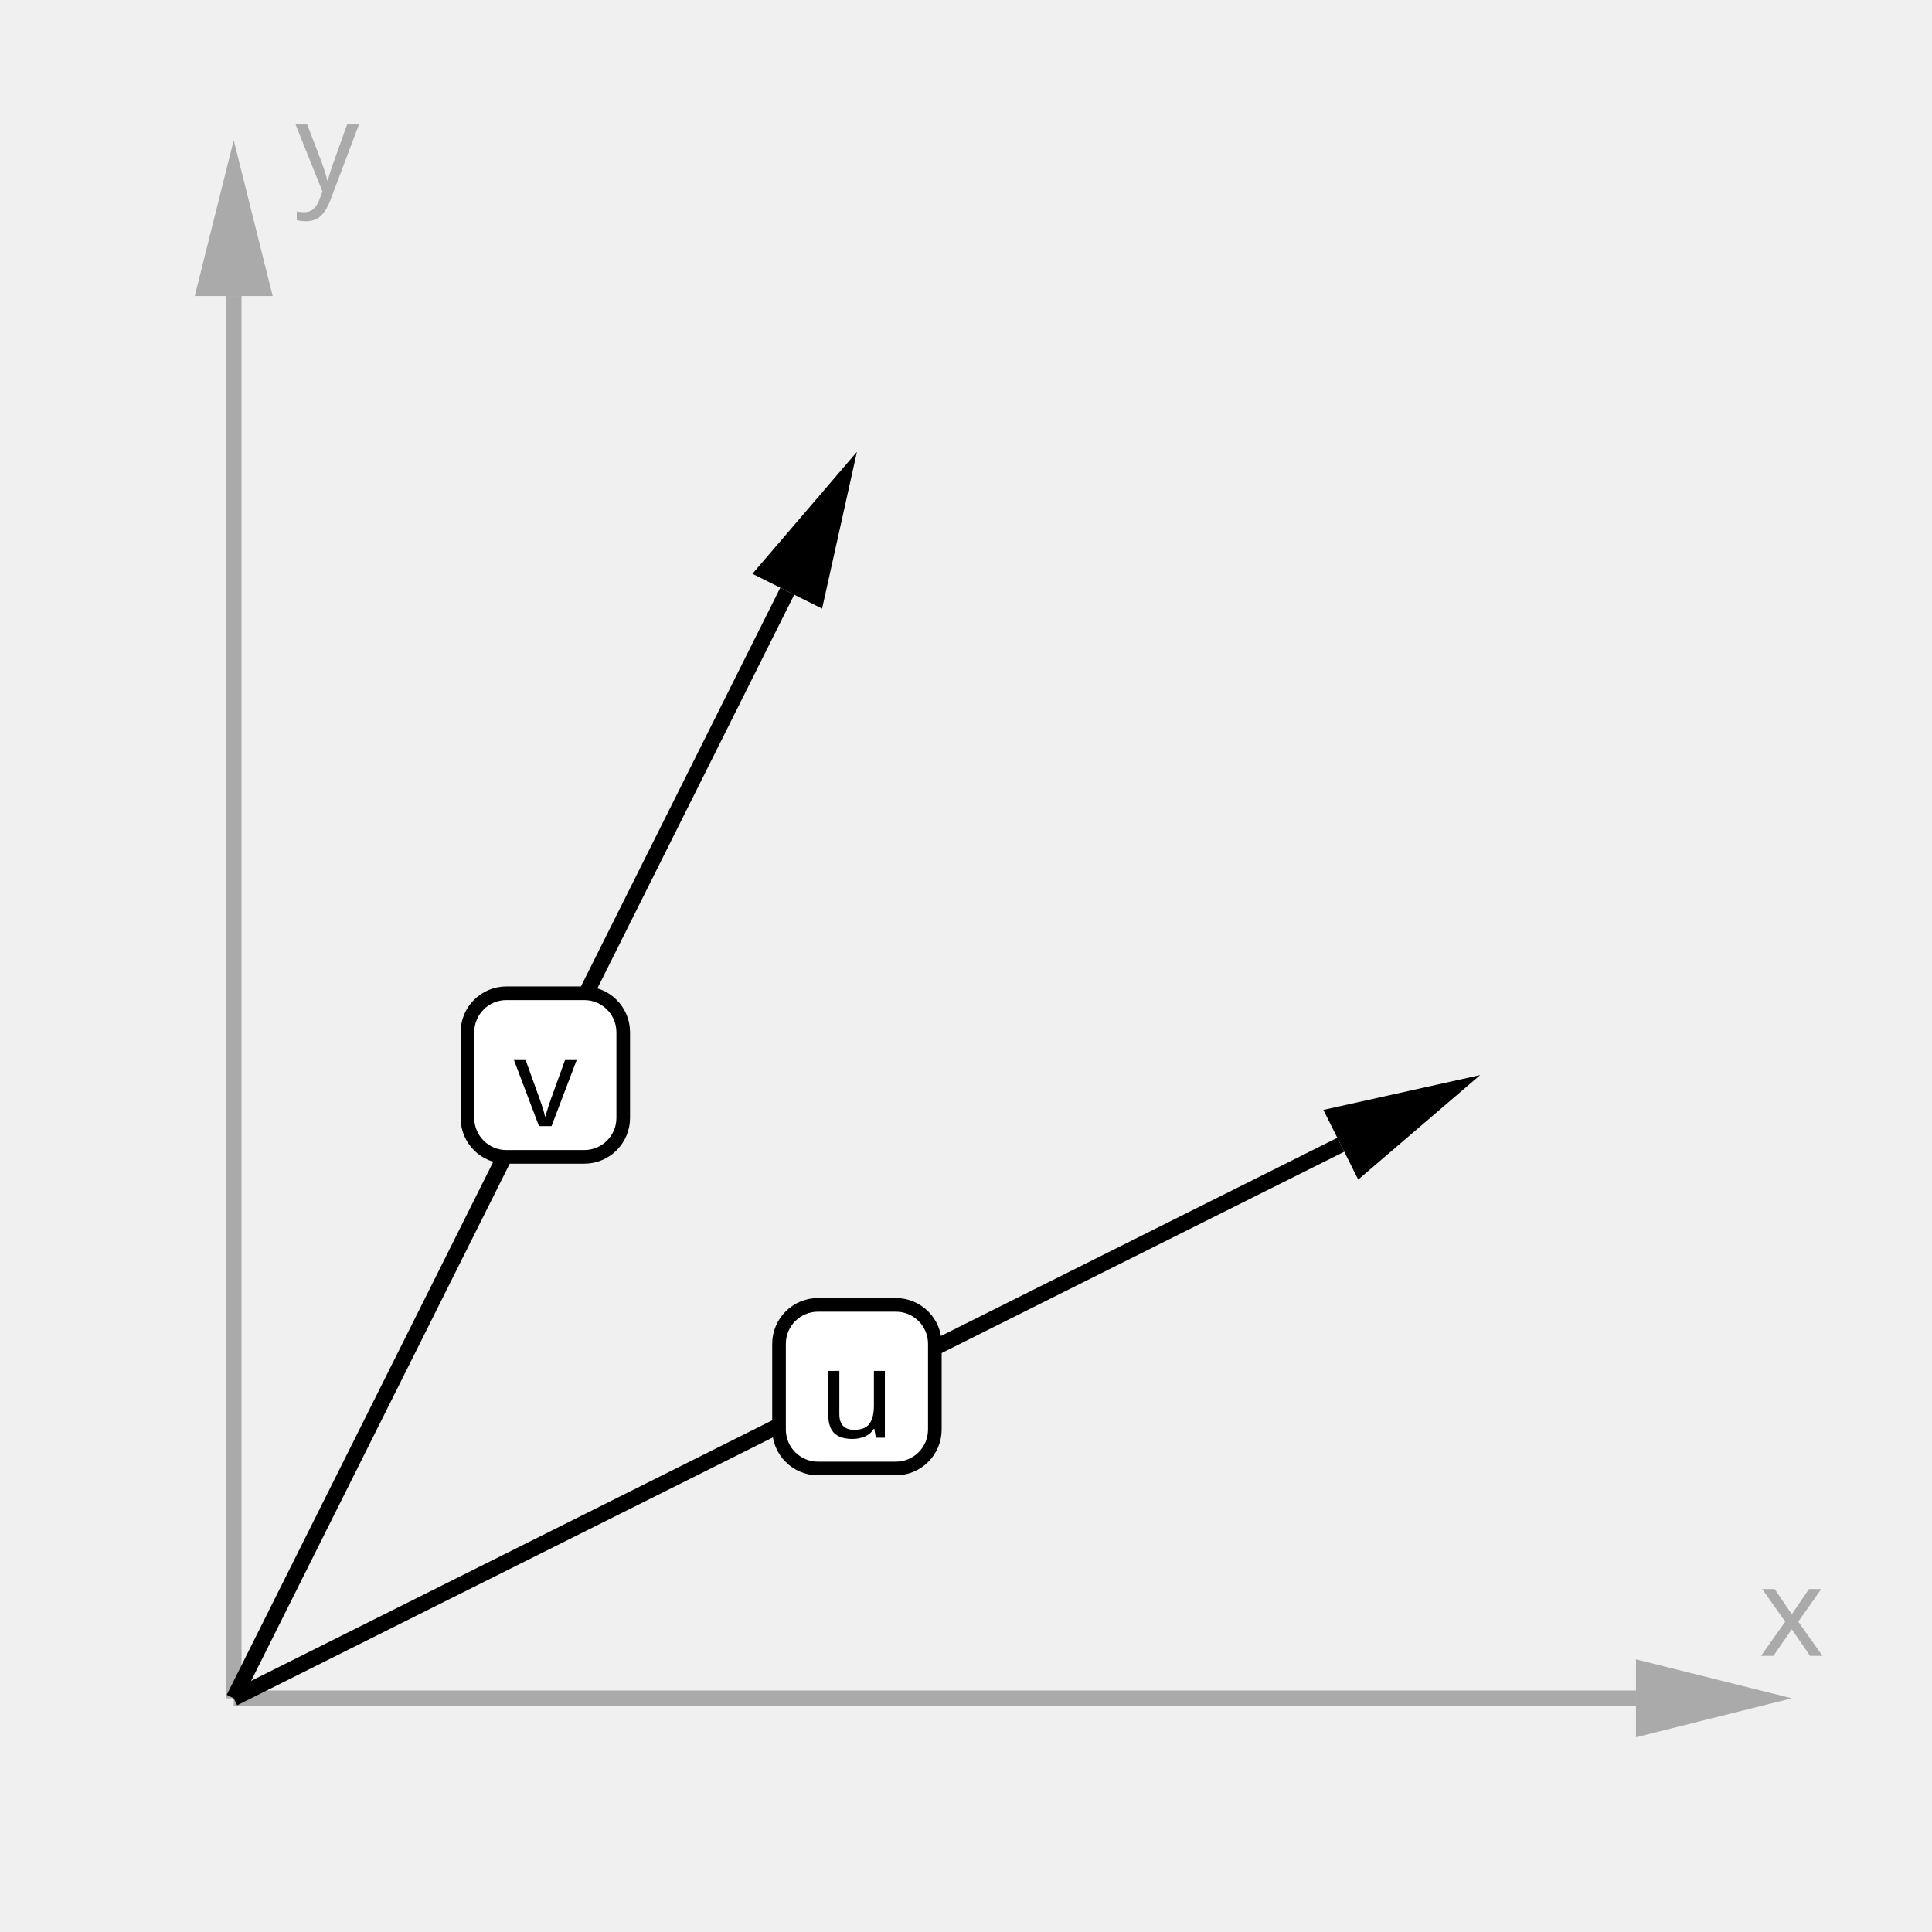
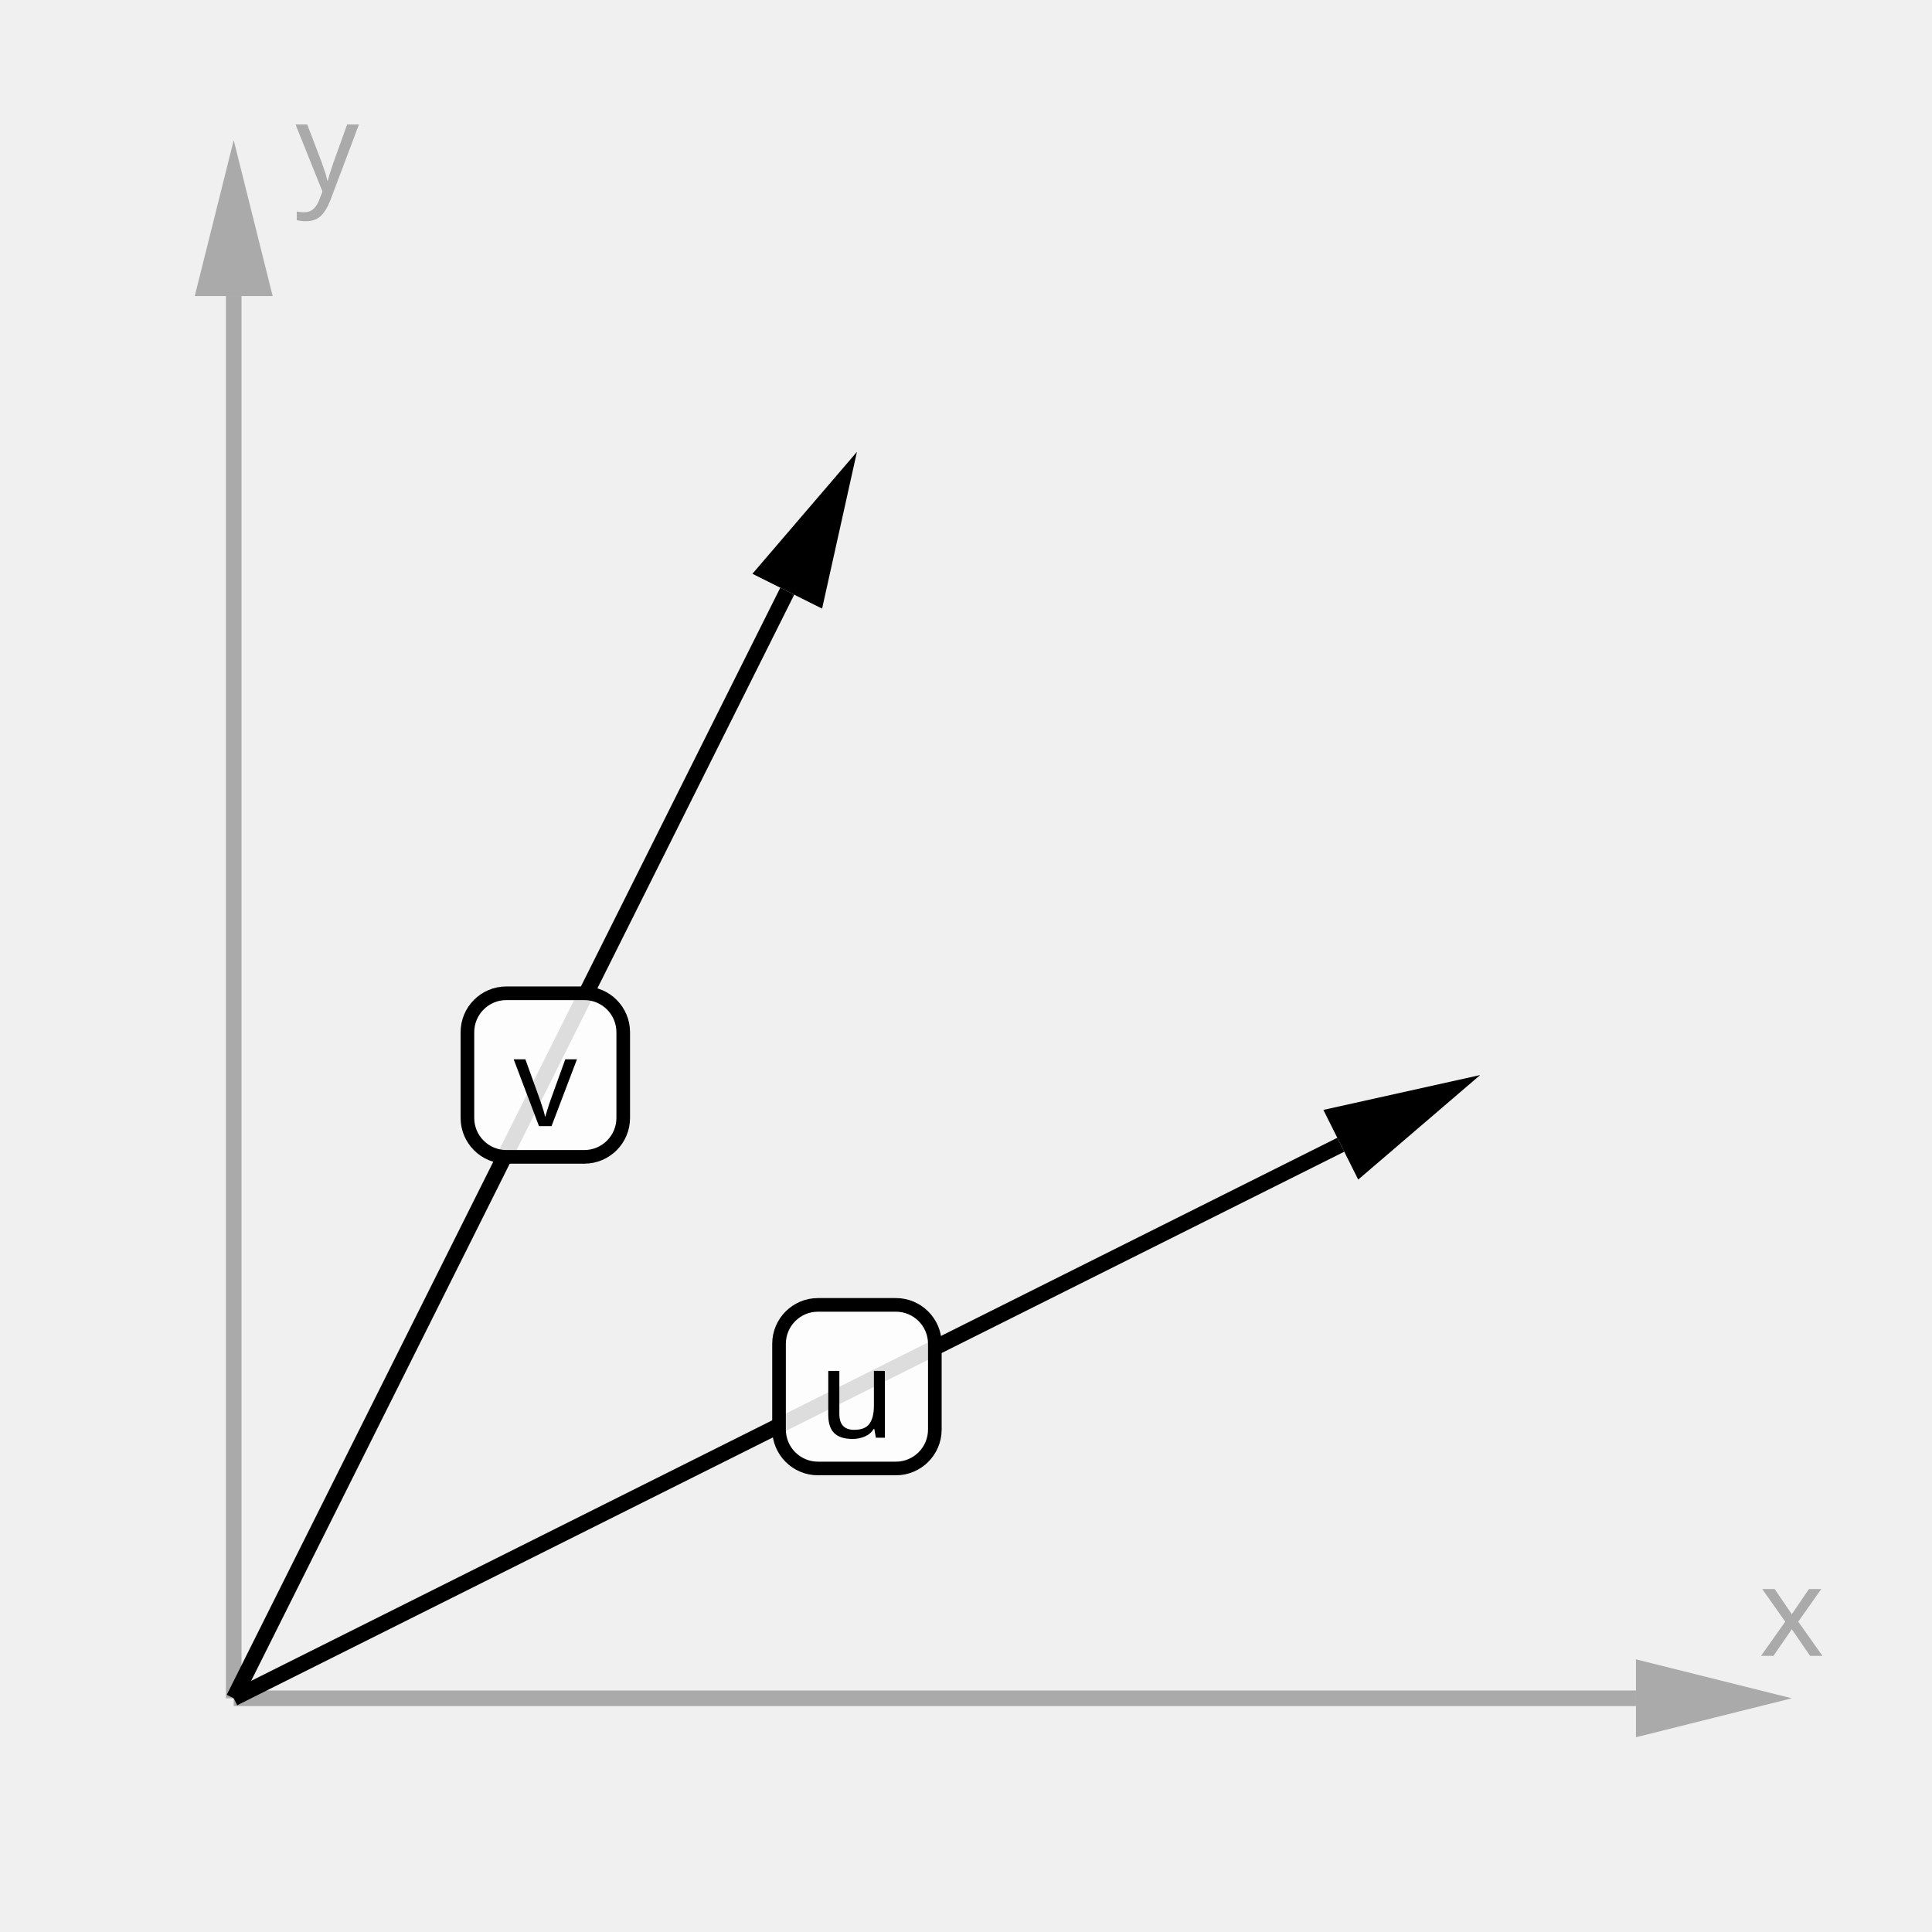
<svg xmlns="http://www.w3.org/2000/svg" width="200" height="200" viewBox="-30 -18 248 248" style="background: rgb(255, 255, 255); border-radius: 8px;">
  <defs>
-     <pattern id="grid-1-#ccc-#fff-200-200-20-20" width="20" height="20" patternUnits="userSpaceOnUse" patternTransform="translate(0, 0)">
+     <pattern id="grid-1-#ccc-#fff-200-200-20-20" width="20" height="20" patternUnits="userSpaceOnUse">
      <path d="M 0 0 L 0 20 20 20 20 0 0 0" fill="#fff" stroke="#ccc" stroke-width="0.5" />
    </pattern>
  </defs>
  <rect width="200" height="200" fill="url(#grid-1-#ccc-#fff-200-200-20-20)" style="     transform: scaleY(-1);     transform-origin: 0 100px;   " />
  <defs>
    <marker id="h-8" markerWidth="10" markerHeight="5" refY="2.5" orient="auto">
      <polygon points="0 0, 10 2.5, 0 5" fill="#aaa" />
    </marker>
  </defs>
  <line x1="0" y1="200" x2="180" y2="200" stroke="#aaa" stroke-width="2" marker-end="url(#h-8)" />
  <defs>
    <marker id="h-9" markerWidth="10" markerHeight="5" refY="2.5" orient="auto">
      <polygon points="0 0, 10 2.5, 0 5" fill="#aaa" />
    </marker>
  </defs>
  <line x1="0" y1="200" x2="1.1021821192326179e-14" y2="20" stroke="#aaa" stroke-width="2" marker-end="url(#h-9)" />
  <text x="200" y="189" width="20" fill="#aaa" style="dominant-baseline: middle; text-anchor: middle; font: normal 16px sans-serif">
      x
    </text>
  <text x="12" y="1" width="20" fill="#aaa" style="dominant-baseline: middle; text-anchor: middle; font: normal 16px sans-serif">
      y
    </text>
  <defs>
    <marker id="h-10" markerWidth="10" markerHeight="5" refY="2.5" orient="auto">
      <polygon points="0 0, 10 2.5, 0 5" fill="#000" />
    </marker>
  </defs>
  <line x1="0" y1="200" x2="142.111" y2="128.944" stroke="#000" stroke-width="2" marker-end="url(#h-10)" />
-   <rect x="70" y="149.5" width="20" height="21" fill="#fff" stroke="#000" stroke-width="1.75" rx="5" />
+   <rect x="70" y="149.5" width="20" height="21" fill="#fffd" stroke="#000" stroke-width="1.75" rx="5" />
  <text x="80" y="161" width="20" fill="#000" style="dominant-baseline: middle; text-anchor: middle; font: normal 16px sans-serif">
      u
    </text>
  <defs>
    <marker id="h-11" markerWidth="10" markerHeight="5" refY="2.5" orient="auto">
      <polygon points="0 0, 10 2.5, 0 5" fill="#000" />
    </marker>
  </defs>
  <line x1="0" y1="200" x2="71.056" y2="57.889" stroke="#000" stroke-width="2" marker-end="url(#h-11)" />
-   <rect x="30" y="109.5" width="20" height="21" fill="#fff" stroke="#000" stroke-width="1.75" rx="5" />
+   <rect x="30" y="109.5" width="20" height="21" fill="#fffd" stroke="#000" stroke-width="1.75" rx="5" />
  <text x="40" y="121" width="20" fill="#000" style="dominant-baseline: middle; text-anchor: middle; font: normal 16px sans-serif">
      v
    </text>
</svg>
